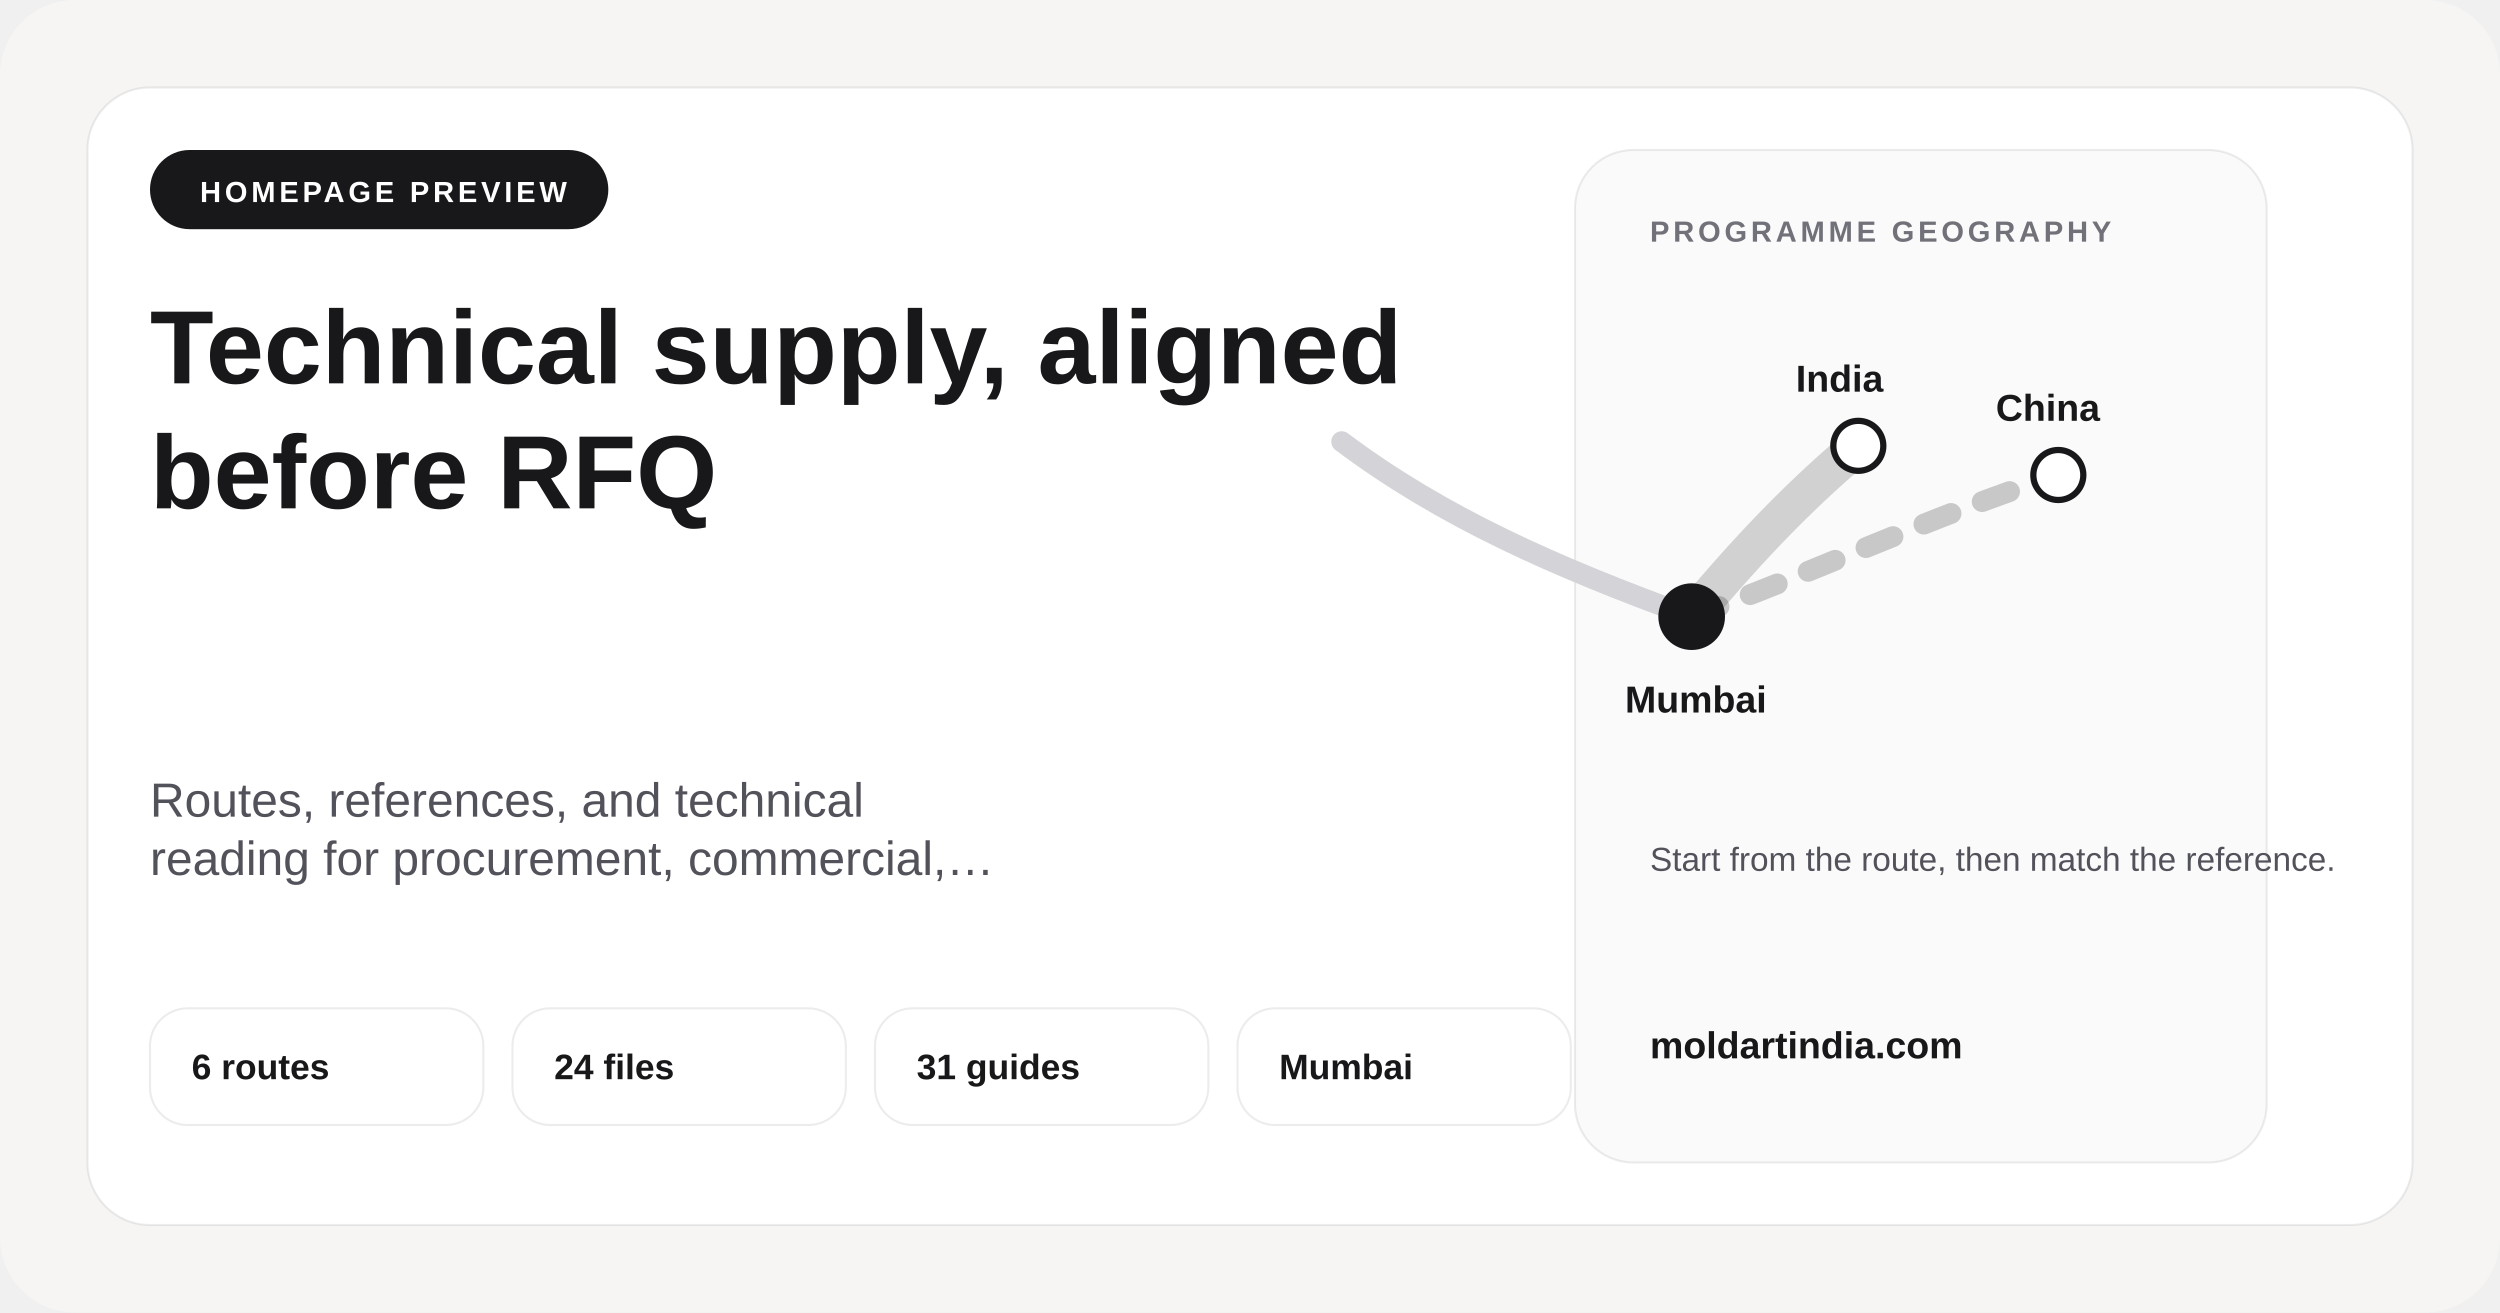
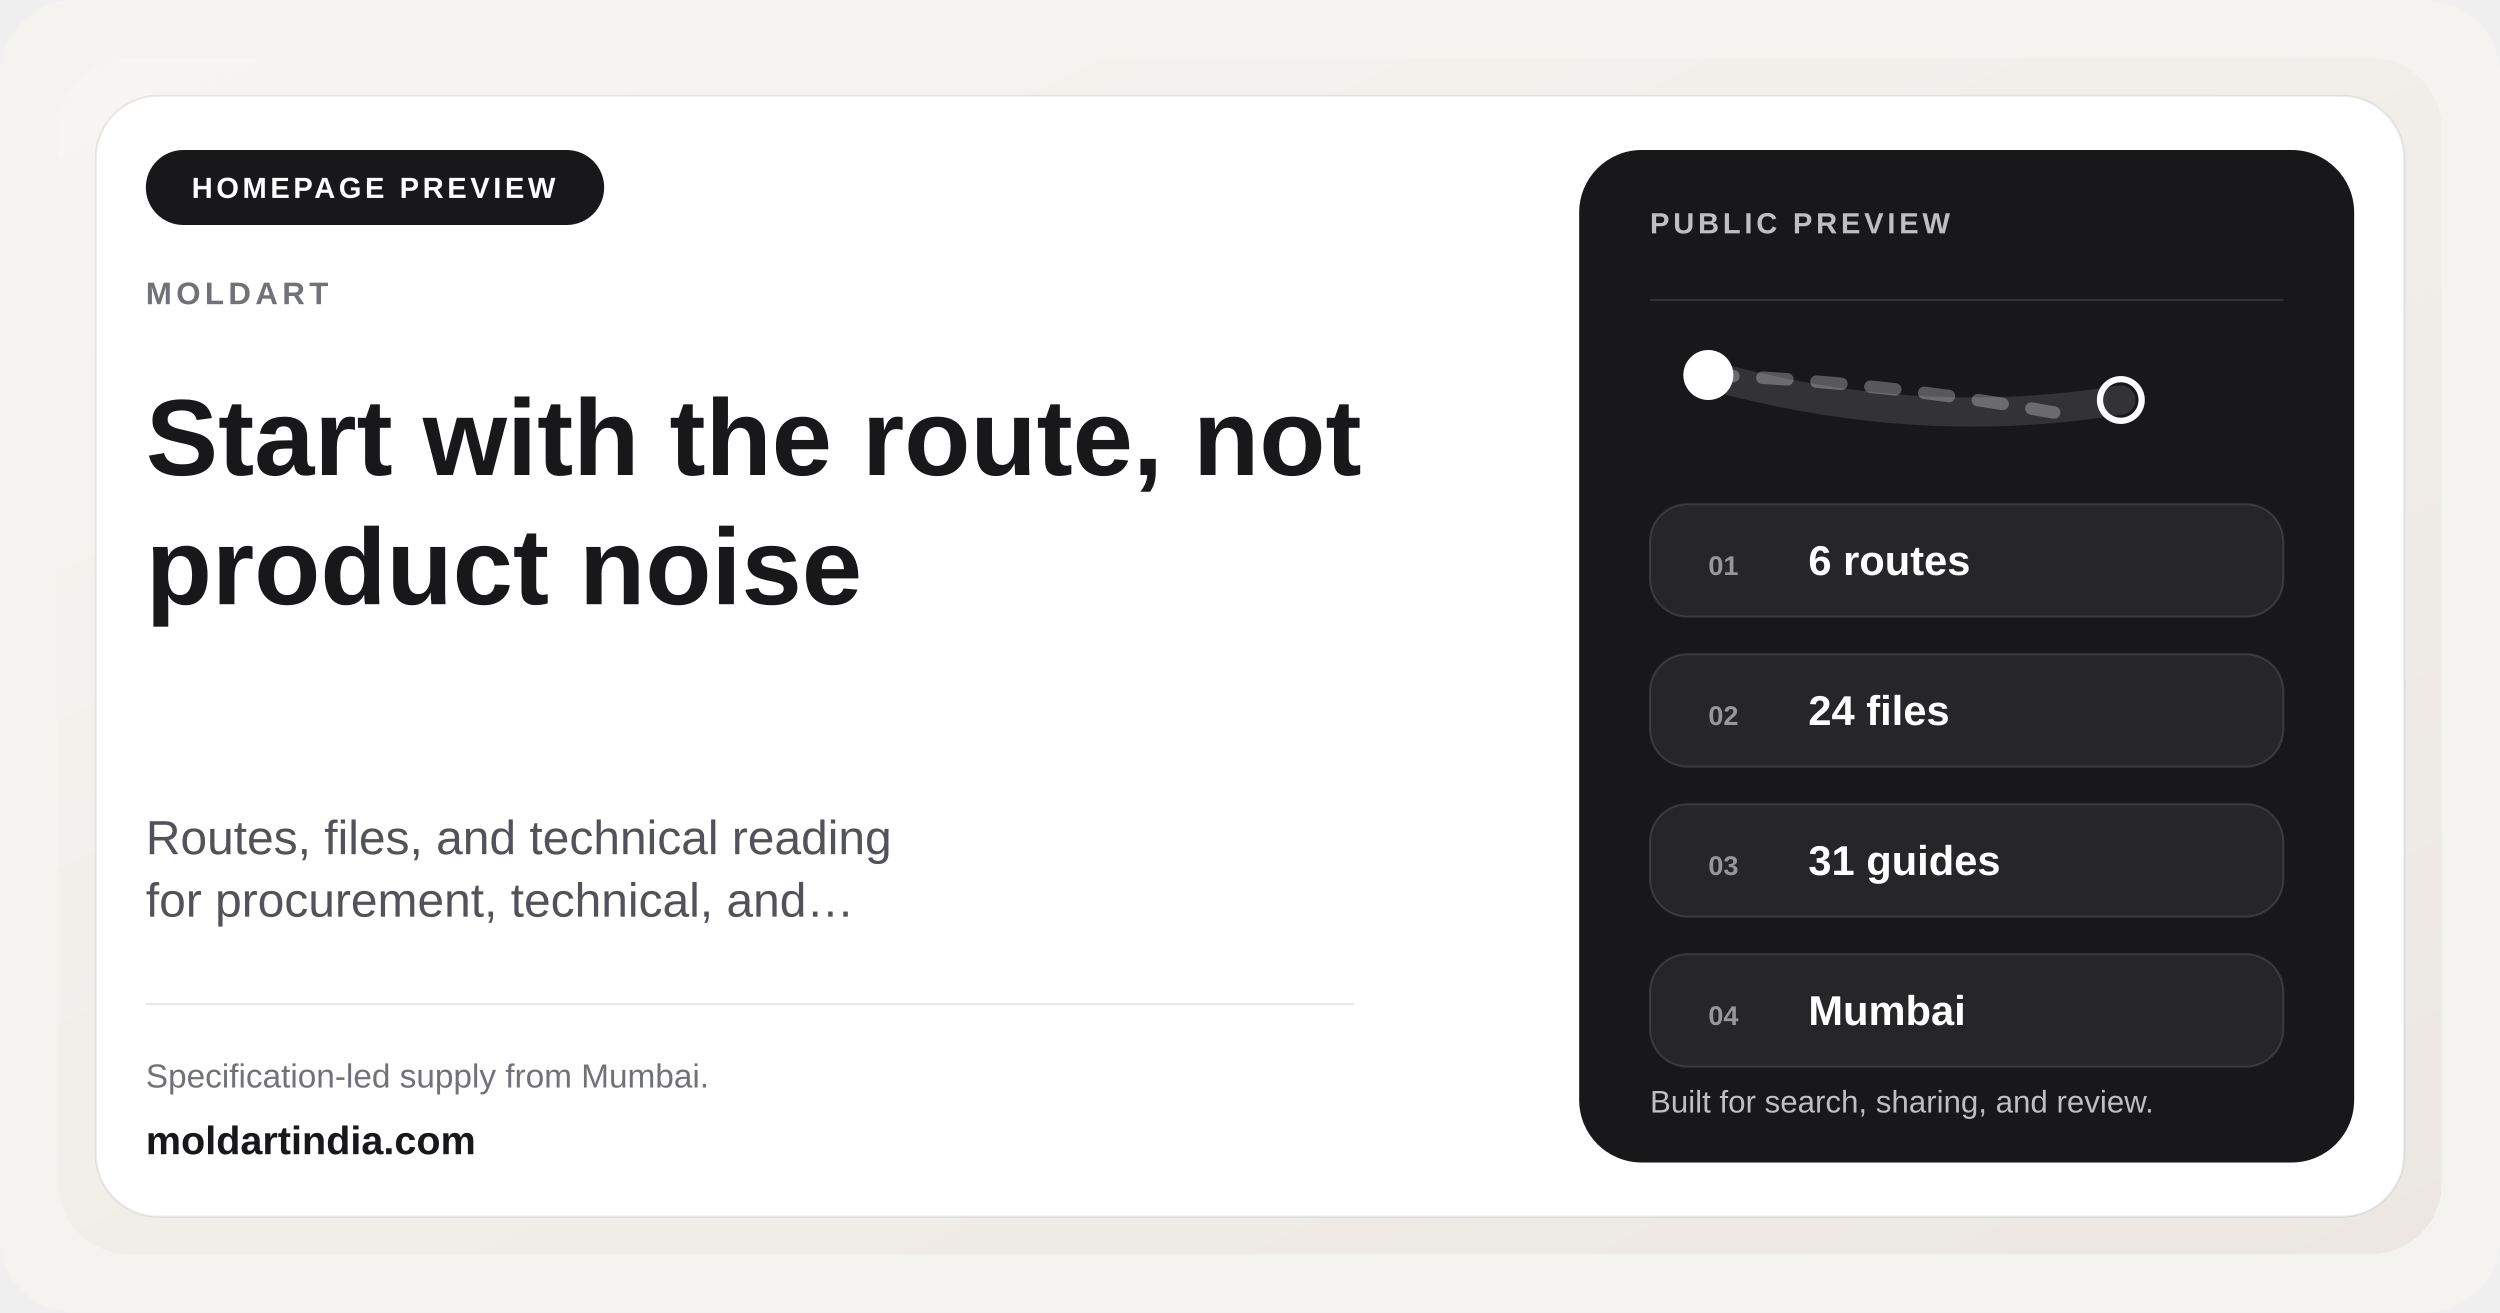
- <svg xmlns="http://www.w3.org/2000/svg" width="1200" height="630" viewBox="0 0 1200 630" role="img" aria-label="Technical supply, aligned before RFQ">
-   <rect width="1200" height="630" rx="36" fill="#f6f5f4" />
-   <rect x="42" y="42" width="1116" height="546" rx="30" fill="#ffffff" stroke="rgba(24,24,27,0.08)" />
-   <rect x="72" y="72" width="220" height="38" rx="19" fill="#18181b" />
-   <text x="96" y="97" font-family="Arial, sans-serif" font-size="14" font-weight="700" fill="#ffffff" letter-spacing="1.8">HOMEPAGE PREVIEW</text>
-   <text x="72" y="184" font-family="Arial, sans-serif" font-size="50" font-weight="700" fill="#18181b">Technical supply, aligned</text>
-   <text x="72" y="244" font-family="Arial, sans-serif" font-size="50" font-weight="700" fill="#18181b">before RFQ</text>
-   <text x="72" y="392" font-family="Arial, sans-serif" font-size="23" fill="#52525b">Routes, references, and technical</text>
-   <text x="72" y="420" font-family="Arial, sans-serif" font-size="23" fill="#52525b">reading for procurement, commercial,…</text>
-   <rect x="72" y="484" width="160" height="56" rx="18" fill="#ffffff" stroke="rgba(24,24,27,0.08)" />
-   <text x="92" y="518" font-family="Arial, sans-serif" font-size="17" font-weight="700" fill="#18181b">6 routes</text>
-   <rect x="246" y="484" width="160" height="56" rx="18" fill="#ffffff" stroke="rgba(24,24,27,0.08)" />
-   <text x="266" y="518" font-family="Arial, sans-serif" font-size="17" font-weight="700" fill="#18181b">24 files</text>
-   <rect x="420" y="484" width="160" height="56" rx="18" fill="#ffffff" stroke="rgba(24,24,27,0.08)" />
-   <text x="440" y="518" font-family="Arial, sans-serif" font-size="17" font-weight="700" fill="#18181b">31 guides</text>
-   <rect x="594" y="484" width="160" height="56" rx="18" fill="#ffffff" stroke="rgba(24,24,27,0.08)" />
-   <text x="614" y="518" font-family="Arial, sans-serif" font-size="17" font-weight="700" fill="#18181b">Mumbai</text>
-   <rect x="756" y="72" width="332" height="486" rx="28" fill="#fafafa" stroke="rgba(24,24,27,0.08)" />
-   <text x="792" y="116" font-family="Arial, sans-serif" font-size="14" font-weight="700" fill="#71717a" letter-spacing="1.8">PROGRAMME GEOGRAPHY</text>
-   <path d="M812 296C842 260 866 236 892 214" fill="none" stroke="#18181b" stroke-opacity="0.18" stroke-width="18" stroke-linecap="round" />
-   <path d="M812 296C868 276 926 248 988 228" fill="none" stroke="#18181b" stroke-opacity="0.22" stroke-width="10" stroke-dasharray="14 16" stroke-linecap="round" />
-   <path d="M812 296C746 272 692 248 644 212" fill="none" stroke="#d4d4d8" stroke-width="10" stroke-linecap="round" />
-   <circle cx="812" cy="296" r="16" fill="#18181b" />
-   <circle cx="892" cy="214" r="12" fill="#ffffff" stroke="#18181b" stroke-width="3" />
-   <circle cx="988" cy="228" r="12" fill="#ffffff" stroke="#18181b" stroke-width="3" />
-   <text x="780" y="342" font-family="Arial, sans-serif" font-size="18" font-weight="700" fill="#18181b">Mumbai</text>
-   <text x="862" y="188" font-family="Arial, sans-serif" font-size="18" font-weight="700" fill="#18181b">India</text>
-   <text x="958" y="202" font-family="Arial, sans-serif" font-size="18" font-weight="700" fill="#18181b">China</text>
-   <text x="792" y="418" font-family="Arial, sans-serif" font-size="16" fill="#52525b">Start from the route, then match the reference.</text>
-   <text x="792" y="508" font-family="Arial, sans-serif" font-size="18" font-weight="700" fill="#18181b">moldartindia.com</text>
+ <svg xmlns="http://www.w3.org/2000/svg" width="1200" height="630" viewBox="0 0 1200 630" role="img" aria-label="Start with the route, not product noise">
+   <defs>
+     <linearGradient id="posterGlow" x1="0" y1="0" x2="1" y2="1">
+       <stop offset="0%" stop-color="#f7f5f2" />
+       <stop offset="100%" stop-color="#ece7e2" />
+     </linearGradient>
+   </defs>
+   <rect width="1200" height="630" rx="36" fill="#f5f3ef" />
+   <rect x="28" y="28" width="1144" height="574" rx="34" fill="url(#posterGlow)" />
+   <rect x="46" y="46" width="1108" height="538" rx="30" fill="#ffffff" stroke="rgba(24,24,27,0.08)" />
+   <rect x="70" y="72" width="220" height="36" rx="18" fill="#18181b" />
+   <text x="92" y="95" font-family="Arial, sans-serif" font-size="14" font-weight="700" fill="#ffffff" letter-spacing="1.7">HOMEPAGE PREVIEW</text>
+   <text x="70" y="146" font-family="Arial, sans-serif" font-size="15" font-weight="700" fill="#71717a" letter-spacing="2.1">MOLDART</text>
+   <text x="70" y="228" font-family="Arial, sans-serif" font-size="52" font-weight="700" fill="#18181b">Start with the route, not</text>
+   <text x="70" y="290" font-family="Arial, sans-serif" font-size="52" font-weight="700" fill="#18181b">product noise</text>
+   <text x="70" y="410" font-family="Arial, sans-serif" font-size="23" fill="#52525b">Routes, files, and technical reading</text>
+   <text x="70" y="440" font-family="Arial, sans-serif" font-size="23" fill="#52525b">for procurement, technical, and…</text>
+   <path d="M70 482H650" stroke="rgba(24,24,27,0.10)" stroke-width="1" />
+   <text x="70" y="522" font-family="Arial, sans-serif" font-size="16" fill="#71717a">Specification-led supply from Mumbai.</text>
+   <text x="70" y="554" font-family="Arial, sans-serif" font-size="19" font-weight="700" fill="#18181b">moldartindia.com</text>
+   <rect x="758" y="72" width="372" height="486" rx="30" fill="#18181b" />
+   <text x="792" y="112" font-family="Arial, sans-serif" font-size="14" font-weight="700" fill="rgba(255,255,255,0.72)" letter-spacing="1.8">PUBLIC PREVIEW</text>
+   <path d="M792 144H1096" stroke="rgba(255,255,255,0.12)" stroke-width="1" />
+   <path d="M820 180C878 196 944 204 1018 192" fill="none" stroke="rgba(255,255,255,0.12)" stroke-width="14" stroke-linecap="round" />
+   <path d="M820 180C872 182 930 188 986 198" fill="none" stroke="rgba(255,255,255,0.28)" stroke-width="6" stroke-dasharray="12 14" stroke-linecap="round" />
+   <circle cx="820" cy="180" r="12" fill="#ffffff" />
+   <circle cx="1018" cy="192" r="10" fill="none" stroke="#ffffff" stroke-width="3" />
+   <rect x="792" y="242" width="304" height="54" rx="18" fill="rgba(255,255,255,0.06)" stroke="rgba(255,255,255,0.12)" />
+   <text x="820" y="276" font-family="Arial, sans-serif" font-size="13" font-weight="700" fill="rgba(255,255,255,0.52)">01</text>
+   <text x="868" y="276" font-family="Arial, sans-serif" font-size="20" font-weight="700" fill="#ffffff">6 routes</text>
+   <rect x="792" y="314" width="304" height="54" rx="18" fill="rgba(255,255,255,0.06)" stroke="rgba(255,255,255,0.12)" />
+   <text x="820" y="348" font-family="Arial, sans-serif" font-size="13" font-weight="700" fill="rgba(255,255,255,0.52)">02</text>
+   <text x="868" y="348" font-family="Arial, sans-serif" font-size="20" font-weight="700" fill="#ffffff">24 files</text>
+   <rect x="792" y="386" width="304" height="54" rx="18" fill="rgba(255,255,255,0.06)" stroke="rgba(255,255,255,0.12)" />
+   <text x="820" y="420" font-family="Arial, sans-serif" font-size="13" font-weight="700" fill="rgba(255,255,255,0.52)">03</text>
+   <text x="868" y="420" font-family="Arial, sans-serif" font-size="20" font-weight="700" fill="#ffffff">31 guides</text>
+   <rect x="792" y="458" width="304" height="54" rx="18" fill="rgba(255,255,255,0.06)" stroke="rgba(255,255,255,0.12)" />
+   <text x="820" y="492" font-family="Arial, sans-serif" font-size="13" font-weight="700" fill="rgba(255,255,255,0.52)">04</text>
+   <text x="868" y="492" font-family="Arial, sans-serif" font-size="20" font-weight="700" fill="#ffffff">Mumbai</text>
+   <text x="792" y="534" font-family="Arial, sans-serif" font-size="15" fill="rgba(255,255,255,0.72)">Built for search, sharing, and review.</text>
</svg>
